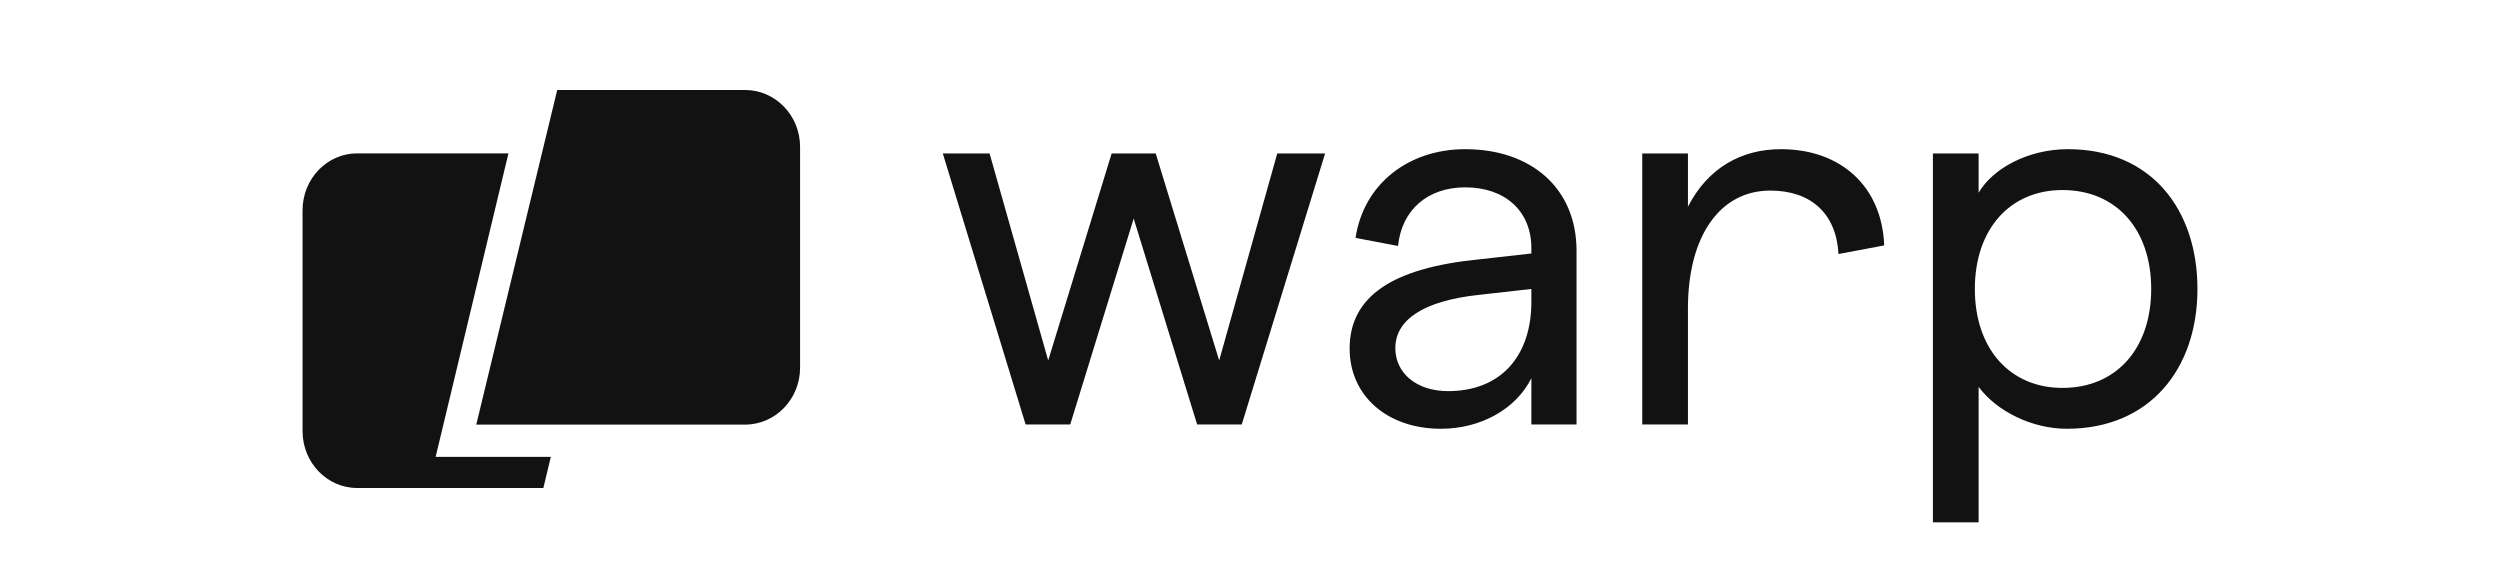
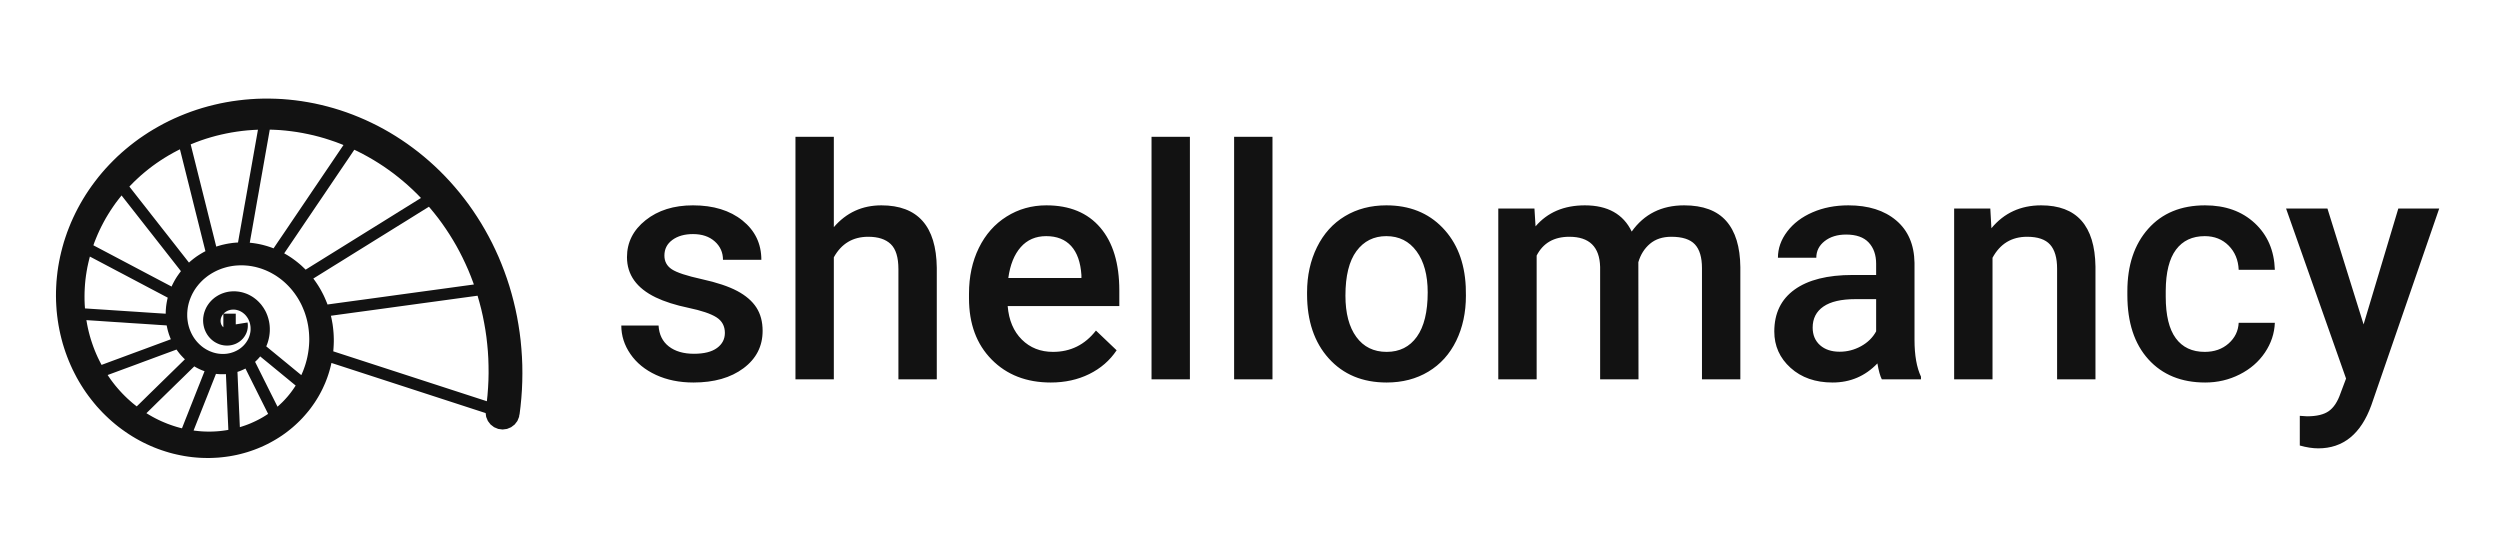
- <svg xmlns="http://www.w3.org/2000/svg" width="764" height="179" viewBox="0 0 764 179" fill="none">
-   <path d="M170.286 27.5H227.682C236.973 27.5 244.505 35.283 244.505 44.884V112.374C244.505 121.975 236.973 129.758 227.682 129.758H145.546L170.286 27.5Z" fill="#121212" />
-   <path d="M155.378 46.873H109.141C99.929 46.873 92.461 54.656 92.461 64.257V131.747C92.461 141.348 99.929 149.131 109.141 149.131H166.048L168.33 139.618H133.131L155.378 46.873Z" fill="#121212" />
-   <path d="M313.427 129.717L288.122 46.903H302.418L320.328 110.164L339.717 46.903H353.19L372.58 110.164L390.325 46.903H404.949L379.481 129.717H365.843L346.454 66.785L327.065 129.717H313.427ZM467.986 75.823C467.986 64.485 459.935 57.255 447.776 57.255C436.438 57.255 428.387 63.992 427.237 75.165L414.256 72.701C416.721 56.269 430.359 45.589 447.776 45.589C467.822 45.589 481.789 57.419 481.789 76.644V129.717H467.986V115.586C463.221 125.117 452.377 131.032 440.382 131.032C423.786 131.032 412.449 120.844 412.449 106.549C412.449 90.611 425.429 81.902 451.884 79.273L467.986 77.466V75.823ZM426.415 106.385C426.415 114.108 432.988 119.53 442.518 119.53C458.621 119.53 467.986 108.849 467.986 92.254V88.31L451.884 90.118C435.124 91.925 426.415 97.676 426.415 106.385ZM575.81 75.001L561.843 77.63C561.186 65.306 553.463 58.241 540.975 58.241C525.694 58.241 515.835 72.043 515.835 94.226V129.717H501.869V46.903H515.835V63.17C521.915 51.34 532.102 45.589 544.262 45.589C562.665 45.589 575.152 57.091 575.81 75.001ZM590.697 159.622V46.903H604.664V58.898C609.1 51.34 619.945 45.589 631.94 45.589C657.408 45.589 671.539 63.992 671.539 88.31C671.539 112.629 657.08 131.032 631.611 131.032C621.095 131.032 610.251 125.774 604.664 118.215V159.622H590.697ZM630.297 118.544C646.728 118.544 657.408 106.549 657.408 88.31C657.408 70.072 646.728 58.077 630.297 58.077C614.194 58.077 603.514 70.072 603.514 88.31C603.514 106.549 614.194 118.544 630.297 118.544Z" fill="#121212" />
+ <svg xmlns="http://www.w3.org/2000/svg" width="804" height="179" viewBox="0 0 804 179" fill="none">
+   <path d="M79.61 103.71 L79.63 103.83 L79.66 103.99 L79.67 104.15 L79.69 104.31 L79.70 104.47 L79.70 104.64 L79.70 104.80 L79.70 104.97 L79.69 105.13 L79.68 105.29 L79.66 105.46 L79.64 105.62 L79.61 105.79 L79.58 105.95 L79.55 106.12 L79.51 106.28 L79.46 106.44 L79.41 106.61 L79.36 106.77 L79.30 106.93 L79.24 107.09 L79.17 107.24 L79.10 107.40 L79.02 107.55 L78.94 107.71 L78.85 107.86 L78.76 108.01 L78.67 108.15 L78.57 108.30 L78.47 108.44 L78.36 108.58 L78.25 108.72 L78.14 108.85 L78.02 108.99 L77.89 109.11 L77.77 109.24 L77.64 109.36 L77.50 109.48 L77.36 109.60 L77.22 109.71 L77.08 109.82 L76.93 109.93 L76.77 110.03 L76.62 110.13 L76.46 110.22 L76.30 110.31 L76.14 110.40 L75.97 110.48 L75.80 110.56 L75.63 110.63 L75.45 110.70 L75.27 110.76 L75.09 110.82 L74.91 110.87 L74.73 110.92 L74.54 110.97 L74.36 111.00 L74.17 111.04 L73.98 111.07 L73.79 111.09 L73.59 111.11 L73.40 111.12 L73.20 111.13 L73.01 111.14 L72.81 111.13 L72.62 111.12 L72.42 111.11 L72.22 111.09 L72.02 111.07 L71.83 111.04 L71.63 111.00 L71.43 110.96 L71.24 110.92 L71.04 110.87 L70.85 110.81 L70.65 110.75 L70.46 110.68 L70.27 110.60 L70.08 110.52 L69.89 110.44 L69.71 110.35 L69.52 110.25 L69.34 110.15 L69.16 110.05 L68.98 109.94 L68.81 109.82 L68.63 109.70 L68.46 109.57 L68.30 109.44 L68.13 109.30 L67.97 109.16 L67.82 109.01 L67.66 108.86 L67.51 108.71 L67.37 108.54 L67.23 108.38 L67.09 108.21 L66.96 108.04 L66.83 107.86 L66.70 107.68 L66.58 107.49 L66.47 107.30 L66.36 107.11 L66.25 106.91 L66.15 106.71 L66.06 106.51 L65.97 106.30 L65.88 106.09 L65.80 105.87 L65.73 105.66 L65.66 105.44 L65.60 105.22 L65.55 104.99 L65.50 104.77 L65.45 104.54 L65.42 104.31 L65.38 104.08 L65.36 103.85 L65.34 103.61 L65.33 103.38 L65.32 103.14 L65.32 102.90 L65.33 102.66 L65.34 102.42 L65.36 102.18 L65.39 101.94 L65.43 101.70 L65.47 101.46 L65.51 101.23 L65.57 100.99 L65.63 100.75 L65.69 100.51 L65.77 100.28 L65.85 100.04 L65.94 99.81 L66.03 99.58 L66.13 99.35 L66.24 99.12 L66.35 98.89 L66.47 98.67 L66.60 98.45 L66.73 98.23 L66.87 98.02 L67.02 97.81 L67.17 97.60 L67.33 97.39 L67.50 97.19 L67.67 97.00 L67.84 96.80 L68.03 96.62 L68.21 96.43 L68.41 96.25 L68.61 96.08 L68.81 95.91 L69.02 95.74 L69.24 95.58 L69.46 95.43 L69.69 95.28 L69.92 95.14 L70.15 95.00 L70.39 94.87 L70.64 94.74 L70.88 94.63 L71.14 94.51 L71.39 94.41 L71.65 94.31 L71.92 94.22 L72.18 94.13 L72.46 94.05 L72.73 93.98 L73.00 93.92 L73.28 93.86 L73.56 93.81 L73.85 93.77 L74.13 93.74 L74.42 93.71 L74.71 93.70 L75.00 93.69 L75.29 93.68 L75.59 93.69 L75.88 93.70 L76.17 93.73 L76.47 93.76 L76.76 93.79 L77.06 93.84 L77.35 93.90 L77.65 93.96 L77.94 94.03 L78.23 94.11 L78.52 94.20 L78.81 94.30 L79.10 94.40 L79.39 94.51 L79.67 94.63 L79.95 94.76 L80.23 94.90 L80.51 95.05 L80.78 95.20 L81.05 95.36 L81.32 95.53 L81.58 95.71 L81.84 95.90 L82.09 96.09 L82.34 96.29 L82.59 96.50 L82.83 96.72 L83.06 96.94 L83.29 97.17 L83.51 97.41 L83.73 97.65 L83.95 97.90 L84.15 98.16 L84.35 98.43 L84.54 98.70 L84.73 98.97 L84.91 99.26 L85.08 99.55 L85.25 99.84 L85.41 100.14 L85.56 100.45 L85.70 100.76 L85.83 101.08 L85.96 101.40 L86.07 101.72 L86.18 102.05 L86.28 102.39 L86.37 102.72 L86.45 103.06 L86.53 103.41 L86.59 103.76 L86.65 104.11 L86.69 104.46 L86.73 104.82 L86.75 105.18 L86.77 105.54 L86.77 105.90 L86.77 106.26 L86.76 106.63 L86.73 107.00 L86.70 107.36 L86.65 107.73 L86.60 108.10 L86.53 108.46 L86.46 108.83 L86.37 109.19 L86.28 109.56 L86.17 109.92 L86.06 110.28 L85.93 110.64 L85.79 111.00 L85.64 111.35 L85.49 111.71 L85.32 112.05 L85.14 112.40 L84.95 112.74 L84.75 113.08 L84.55 113.41 L84.33 113.74 L84.10 114.07 L83.86 114.39 L83.61 114.70 L83.36 115.01 L83.09 115.31 L82.81 115.61 L82.53 115.89 L82.24 116.18 L81.93 116.45 L81.62 116.72 L81.30 116.98 L80.97 117.23 L80.64 117.48 L80.29 117.71 L79.94 117.94 L79.58 118.16 L79.22 118.37 L78.84 118.57 L78.46 118.76 L78.07 118.94 L77.68 119.11 L77.28 119.28 L76.87 119.43 L76.46 119.57 L76.05 119.69 L75.62 119.81 L75.20 119.92 L74.77 120.01 L74.33 120.10 L73.89 120.17 L73.45 120.23 L73.00 120.28 L72.56 120.32 L72.10 120.34 L71.65 120.35 L71.19 120.35 L70.74 120.34 L70.28 120.31 L69.82 120.28 L69.36 120.23 L68.90 120.16 L68.43 120.08 L67.97 119.99 L67.51 119.89 L67.06 119.78 L66.60 119.65 L66.14 119.51 L65.69 119.35 L65.24 119.18 L64.79 119.00 L64.35 118.81 L63.91 118.60 L63.47 118.38 L63.04 118.15 L62.61 117.90 L62.19 117.64 L61.77 117.37 L61.36 117.09 L60.96 116.80 L60.56 116.49 L60.17 116.17 L59.79 115.84 L59.41 115.49 L59.04 115.14 L58.69 114.77 L58.33 114.39 L57.99 114.01 L57.66 113.61 L57.34 113.20 L57.03 112.78 L56.72 112.34 L56.43 111.90 L56.15 111.45 L55.88 110.99 L55.63 110.52 L55.38 110.05 L55.15 109.56 L54.93 109.07 L54.72 108.56 L54.53 108.05 L54.34 107.54 L54.18 107.01 L54.02 106.48 L53.88 105.94 L53.76 105.40 L53.64 104.85 L53.55 104.30 L53.47 103.74 L53.40 103.18 L53.35 102.61 L53.31 102.04 L53.29 101.47 L53.29 100.89 L53.30 100.31 L53.32 99.73 L53.37 99.15 L53.42 98.57 L53.50 97.98 L53.59 97.40 L53.70 96.81 L53.82 96.23 L53.96 95.65 L54.12 95.07 L54.30 94.49 L54.49 93.92 L54.69 93.34 L54.92 92.78 L55.16 92.21 L55.41 91.65 L55.69 91.09 L55.98 90.54 L56.28 90.00 L56.60 89.46 L56.94 88.93 L57.30 88.41 L57.67 87.89 L58.05 87.38 L58.45 86.88 L58.87 86.39 L59.30 85.91 L59.74 85.44 L60.20 84.98 L60.68 84.53 L61.17 84.09 L61.67 83.67 L62.19 83.25 L62.72 82.85 L63.26 82.46 L63.82 82.09 L64.39 81.73 L64.97 81.38 L65.56 81.05 L66.16 80.73 L66.78 80.43 L67.40 80.14 L68.04 79.87 L68.69 79.62 L69.34 79.38 L70.00 79.16 L70.68 78.96 L71.36 78.77 L72.05 78.61 L72.74 78.46 L73.45 78.33 L74.16 78.22 L74.87 78.12 L75.59 78.05 L76.32 78.00 L77.05 77.97 L77.78 77.95 L78.52 77.96 L79.26 77.99 L80.00 78.03 L80.74 78.10 L81.49 78.19 L82.23 78.30 L82.98 78.43 L83.72 78.58 L84.46 78.75 L85.20 78.95 L85.94 79.16 L86.68 79.40 L87.41 79.65 L88.14 79.93 L88.86 80.23 L89.58 80.55 L90.29 80.89 L91.00 81.25 L91.69 81.64 L92.38 82.04 L93.07 82.47 L93.74 82.91 L94.40 83.38 L95.05 83.86 L95.70 84.37 L96.33 84.89 L96.95 85.43 L97.55 86.00 L98.15 86.58 L98.73 87.18 L99.29 87.80 L99.84 88.44 L100.38 89.09 L100.90 89.76 L101.40 90.45 L101.89 91.16 L102.36 91.88 L102.81 92.62 L103.24 93.37 L103.65 94.14 L104.05 94.92 L104.42 95.72 L104.77 96.53 L105.11 97.35 L105.42 98.19 L105.71 99.03 L105.97 99.89 L106.22 100.76 L106.44 101.64 L106.64 102.53 L106.81 103.43 L106.97 104.33 L107.09 105.25 L107.19 106.17 L107.27 107.10 L107.32 108.03 L107.35 108.97 L107.35 109.91 L107.32 110.86 L107.27 111.81 L107.20 112.76 L107.09 113.72 L106.96 114.67 L106.80 115.63 L106.62 116.58 L106.41 117.54 L106.17 118.49 L105.90 119.44 L105.61 120.38 L105.29 121.32 L104.94 122.26 L104.57 123.19 L104.16 124.11 L103.74 125.03 L103.28 125.94 L102.80 126.84 L102.29 127.73 L101.75 128.61 L101.19 129.48 L100.60 130.33 L99.99 131.18 L99.35 132.01 L98.68 132.82 L97.99 133.62 L97.28 134.41 L96.54 135.18 L95.77 135.93 L94.99 136.66 L94.18 137.38 L93.34 138.08 L92.49 138.75 L91.61 139.41 L90.71 140.04 L89.79 140.65 L88.84 141.24 L87.88 141.80 L86.90 142.34 L85.90 142.86 L84.88 143.35 L83.85 143.81 L82.79 144.25 L81.72 144.66 L80.64 145.04 L79.54 145.40 L78.43 145.72 L77.30 146.02 L76.16 146.29 L75.01 146.52 L73.84 146.73 L72.67 146.90 L71.48 147.04 L70.29 147.16 L69.09 147.23 L67.89 147.28 L66.67 147.29 L65.45 147.27 L64.23 147.22 L63.00 147.13 L61.77 147.01 L60.54 146.85 L59.31 146.66 L58.08 146.43 L56.85 146.17 L55.62 145.88 L54.40 145.55 L53.18 145.18 L51.96 144.78 L50.75 144.35 L49.55 143.88 L48.35 143.37 L47.17 142.83 L45.99 142.26 L44.83 141.65 L43.67 141.00 L42.53 140.32 L41.41 139.61 L40.30 138.86 L39.20 138.08 L38.12 137.27 L37.06 136.42 L36.02 135.54 L35.00 134.63 L34.00 133.68 L33.02 132.71 L32.07 131.70 L31.13 130.67 L30.23 129.60 L29.35 128.50 L28.49 127.38 L27.66 126.23 L26.86 125.05 L26.09 123.84 L25.35 122.61 L24.64 121.35 L23.97 120.06 L23.32 118.76 L22.71 117.43 L22.13 116.07 L21.59 114.70 L21.08 113.30 L20.61 111.89 L20.17 110.46 L19.78 109.01 L19.42 107.54 L19.10 106.05 L18.82 104.55 L18.58 103.04 L18.38 101.51 L18.22 99.98 L18.11 98.43 L18.03 96.87 L18.00 95.30 L18.01 93.73 L18.07 92.15 L18.16 90.56 L18.31 88.97 L18.49 87.38 L18.72 85.79 L19.00 84.20 L19.32 82.60 L19.69 81.01 L20.10 79.43 L20.55 77.84 L21.06 76.27 L21.60 74.70 L22.20 73.14 L22.83 71.59 L23.52 70.05 L24.25 68.52 L25.02 67.01 L25.84 65.51 L26.70 64.03 L27.61 62.56 L28.56 61.12 L29.56 59.69 L30.60 58.29 L31.68 56.90 L32.80 55.55 L33.97 54.21 L35.18 52.91 L36.43 51.63 L37.71 50.38 L39.04 49.16 L40.41 47.98 L41.82 46.82 L43.26 45.70 L44.74 44.61 L46.26 43.57 L47.81 42.55 L49.40 41.58 L51.02 40.65 L52.67 39.75 L54.35 38.90 L56.07 38.09 L57.81 37.33 L59.58 36.61 L61.38 35.93 L63.21 35.30 L65.06 34.72 L66.93 34.19 L68.83 33.71 L70.75 33.27 L72.69 32.89 L74.64 32.56 L76.62 32.29 L78.61 32.06 L80.61 31.89 L82.63 31.77 L84.66 31.71 L86.69 31.71 L88.74 31.76 L90.80 31.86 L92.86 32.03 L94.92 32.25 L96.99 32.53 L99.06 32.87 L101.13 33.26 L103.19 33.72 L105.25 34.23 L107.31 34.80 L109.36 35.43 L111.40 36.12 L113.43 36.87 L115.45 37.68 L117.45 38.54 L119.44 39.47 L121.42 40.45 L123.37 41.49 L125.30 42.59 L127.21 43.75 L129.10 44.97 L130.96 46.24 L132.79 47.57 L134.60 48.95 L136.38 50.40 L138.12 51.89 L139.83 53.44 L141.50 55.04 L143.14 56.70 L144.74 58.41 L146.29 60.17 L147.81 61.98 L149.28 63.84 L150.71 65.74 L152.09 67.70 L153.42 69.70 L154.71 71.75 L155.94 73.84 L157.12 75.97 L158.25 78.14 L159.32 80.36 L160.34 82.61 L161.29 84.90 L162.19 87.23 L163.03 89.59 L163.81 91.98 L164.52 94.41 L165.17 96.87 L165.76 99.35 L166.28 101.86 L166.73 104.40 L167.12 106.96 L167.44 109.54 L167.68 112.14 L167.86 114.75 L167.97 117.39 L168.00 120.04 L167.96 122.70 L167.85 125.37 L167.66 128.05 L167.40 130.73 L167.08 133.35 L156.21 131.95 L156.53 129.49 L156.78 127.10 L156.96 124.72 L157.08 122.35 L157.13 119.99 L157.11 117.64 L157.04 115.30 L156.90 112.98 L156.69 110.67 L156.43 108.38 L156.10 106.11 L155.71 103.87 L155.27 101.64 L154.77 99.44 L154.20 97.26 L153.59 95.11 L152.91 92.99 L152.19 90.90 L151.41 88.84 L150.58 86.81 L149.69 84.82 L148.76 82.86 L147.78 80.93 L146.76 79.05 L145.68 77.20 L144.56 75.39 L143.40 73.62 L142.20 71.89 L140.96 70.20 L139.67 68.56 L138.35 66.96 L137.00 65.40 L135.60 63.89 L134.18 62.43 L132.72 61.01 L131.23 59.64 L129.71 58.32 L128.17 57.05 L126.60 55.82 L125.00 54.65 L123.38 53.52 L121.74 52.45 L120.07 51.42 L118.39 50.45 L116.69 49.52 L114.98 48.65 L113.25 47.83 L111.50 47.06 L109.75 46.35 L107.99 45.68 L106.21 45.07 L104.43 44.50 L102.65 43.99 L100.86 43.53 L99.06 43.13 L97.27 42.77 L95.47 42.46 L93.68 42.21 L91.89 42.00 L90.11 41.84 L88.32 41.74 L86.55 41.68 L84.78 41.67 L83.03 41.71 L81.28 41.80 L79.55 41.93 L77.82 42.11 L76.12 42.34 L74.43 42.61 L72.75 42.93 L71.09 43.29 L69.45 43.69 L67.83 44.14 L66.24 44.62 L64.66 45.15 L63.11 45.72 L61.58 46.33 L60.07 46.97 L58.59 47.66 L57.14 48.38 L55.72 49.13 L54.32 49.92 L52.95 50.75 L51.62 51.60 L50.31 52.49 L49.03 53.41 L47.79 54.36 L46.58 55.34 L45.40 56.34 L44.26 57.38 L43.15 58.43 L42.07 59.52 L41.03 60.62 L40.03 61.75 L39.06 62.90 L38.13 64.07 L37.23 65.25 L36.38 66.46 L35.56 67.68 L34.78 68.92 L34.03 70.17 L33.33 71.44 L32.66 72.72 L32.03 74.01 L31.44 75.31 L30.89 76.62 L30.37 77.93 L29.90 79.26 L29.46 80.59 L29.06 81.92 L28.71 83.26 L28.39 84.60 L28.10 85.94 L27.86 87.28 L27.65 88.62 L27.48 89.96 L27.35 91.30 L27.26 92.63 L27.20 93.96 L27.18 95.28 L27.19 96.60 L27.24 97.90 L27.33 99.20 L27.45 100.49 L27.61 101.77 L27.80 103.04 L28.02 104.30 L28.27 105.54 L28.56 106.77 L28.88 107.99 L29.23 109.19 L29.62 110.37 L30.03 111.54 L30.47 112.69 L30.94 113.82 L31.44 114.93 L31.97 116.02 L32.52 117.09 L33.10 118.14 L33.70 119.17 L34.33 120.18 L34.99 121.16 L35.66 122.13 L36.36 123.06 L37.08 123.98 L37.83 124.87 L38.59 125.73 L39.37 126.57 L40.17 127.38 L40.99 128.17 L41.82 128.92 L42.67 129.66 L43.54 130.36 L44.42 131.04 L45.31 131.69 L46.22 132.31 L47.13 132.91 L48.06 133.47 L49.00 134.01 L49.95 134.52 L50.91 135.00 L51.87 135.45 L52.85 135.87 L53.83 136.27 L54.81 136.63 L55.80 136.97 L56.79 137.28 L57.78 137.56 L58.78 137.81 L59.78 138.03 L60.78 138.22 L61.78 138.39 L62.77 138.52 L63.77 138.63 L64.76 138.72 L65.75 138.77 L66.74 138.80 L67.72 138.80 L68.69 138.77 L69.66 138.72 L70.63 138.64 L71.58 138.53 L72.53 138.40 L73.47 138.24 L74.40 138.06 L75.31 137.86 L76.22 137.63 L77.12 137.38 L78.00 137.10 L78.87 136.81 L79.73 136.49 L80.58 136.15 L81.41 135.78 L82.23 135.40 L83.03 135.00 L83.82 134.58 L84.59 134.14 L85.34 133.68 L86.08 133.20 L86.80 132.70 L87.51 132.19 L88.19 131.66 L88.86 131.12 L89.51 130.56 L90.14 129.98 L90.75 129.40 L91.34 128.80 L91.91 128.18 L92.46 127.56 L92.99 126.92 L93.50 126.27 L93.99 125.61 L94.46 124.94 L94.91 124.27 L95.34 123.58 L95.75 122.89 L96.13 122.19 L96.50 121.48 L96.84 120.77 L97.16 120.05 L97.47 119.33 L97.74 118.60 L98.00 117.87 L98.24 117.13 L98.45 116.40 L98.65 115.66 L98.82 114.92 L98.97 114.18 L99.10 113.44 L99.21 112.70 L99.30 111.97 L99.37 111.23 L99.42 110.50 L99.45 109.77 L99.46 109.04 L99.44 108.32 L99.41 107.60 L99.36 106.89 L99.29 106.18 L99.20 105.47 L99.10 104.78 L98.97 104.09 L98.83 103.41 L98.67 102.73 L98.49 102.07 L98.29 101.41 L98.08 100.76 L97.85 100.12 L97.60 99.50 L97.34 98.88 L97.07 98.27 L96.78 97.67 L96.47 97.09 L96.15 96.51 L95.82 95.95 L95.47 95.40 L95.11 94.87 L94.74 94.34 L94.35 93.83 L93.96 93.33 L93.55 92.85 L93.13 92.38 L92.70 91.92 L92.26 91.48 L91.81 91.05 L91.36 90.64 L90.89 90.24 L90.42 89.86 L89.93 89.49 L89.44 89.14 L88.95 88.80 L88.45 88.48 L87.94 88.18 L87.43 87.89 L86.91 87.61 L86.38 87.35 L85.86 87.11 L85.33 86.88 L84.79 86.67 L84.26 86.47 L83.72 86.29 L83.18 86.13 L82.64 85.98 L82.10 85.84 L81.55 85.73 L81.01 85.62 L80.47 85.54 L79.93 85.46 L79.38 85.41 L78.85 85.37 L78.31 85.34 L77.77 85.33 L77.24 85.33 L76.71 85.35 L76.19 85.38 L75.67 85.42 L75.15 85.48 L74.64 85.55 L74.13 85.64 L73.63 85.74 L73.13 85.85 L72.64 85.98 L72.16 86.12 L71.68 86.27 L71.21 86.43 L70.75 86.61 L70.29 86.79 L69.84 86.99 L69.40 87.20 L68.97 87.42 L68.55 87.65 L68.13 87.89 L67.73 88.14 L67.33 88.40 L66.94 88.66 L66.57 88.94 L66.20 89.23 L65.84 89.52 L65.49 89.82 L65.16 90.13 L64.83 90.45 L64.51 90.78 L64.21 91.11 L63.91 91.44 L63.63 91.79 L63.35 92.14 L63.09 92.49 L62.84 92.85 L62.60 93.21 L62.37 93.58 L62.16 93.96 L61.95 94.33 L61.76 94.71 L61.58 95.09 L61.41 95.48 L61.25 95.87 L61.10 96.25 L60.96 96.65 L60.84 97.04 L60.72 97.43 L60.62 97.83 L60.53 98.22 L60.45 98.62 L60.38 99.01 L60.33 99.40 L60.28 99.80 L60.25 100.19 L60.22 100.58 L60.21 100.97 L60.21 101.36 L60.21 101.74 L60.23 102.12 L60.26 102.50 L60.30 102.88 L60.35 103.25 L60.41 103.62 L60.47 103.99 L60.55 104.35 L60.64 104.70 L60.73 105.06 L60.84 105.40 L60.95 105.75 L61.08 106.08 L61.21 106.42 L61.35 106.74 L61.49 107.06 L61.65 107.38 L61.81 107.69 L61.98 107.99 L62.16 108.29 L62.34 108.58 L62.53 108.86 L62.73 109.13 L62.93 109.40 L63.14 109.66 L63.36 109.92 L63.58 110.16 L63.81 110.40 L64.04 110.63 L64.28 110.86 L64.52 111.07 L64.76 111.28 L65.01 111.48 L65.26 111.67 L65.52 111.86 L65.78 112.03 L66.05 112.20 L66.31 112.36 L66.58 112.51 L66.85 112.65 L67.13 112.79 L67.40 112.92 L67.68 113.03 L67.96 113.14 L68.24 113.24 L68.52 113.34 L68.80 113.42 L69.08 113.50 L69.37 113.57 L69.65 113.63 L69.93 113.68 L70.21 113.73 L70.50 113.76 L70.78 113.79 L71.06 113.81 L71.34 113.82 L71.61 113.83 L71.89 113.83 L72.16 113.82 L72.43 113.80 L72.70 113.78 L72.97 113.75 L73.24 113.71 L73.50 113.66 L73.76 113.61 L74.01 113.55 L74.26 113.49 L74.51 113.41 L74.76 113.33 L75.00 113.25 L75.24 113.16 L75.47 113.06 L75.70 112.96 L75.93 112.85 L76.15 112.74 L76.37 112.62 L76.58 112.50 L76.79 112.37 L76.99 112.24 L77.19 112.10 L77.38 111.96 L77.57 111.81 L77.75 111.66 L77.93 111.50 L78.10 111.35 L78.27 111.18 L78.43 111.02 L78.58 110.85 L78.73 110.68 L78.88 110.50 L79.01 110.32 L79.15 110.14 L79.27 109.96 L79.39 109.78 L79.51 109.59 L79.62 109.40 L79.72 109.21 L79.82 109.02 L79.91 108.83 L80.00 108.63 L80.08 108.43 L80.15 108.24 L80.22 108.04 L80.28 107.84 L80.34 107.65 L80.39 107.45 L80.43 107.25 L80.47 107.05 L80.51 106.85 L80.54 106.65 L80.56 106.46 L80.58 106.26 L80.59 106.07 L80.59 105.87 L80.59 105.68 L80.59 105.49 L80.58 105.30 L80.57 105.11 L80.55 104.92 L80.52 104.73 L80.49 104.55 L80.46 104.37 L80.42 104.19 L80.38 104.01 L80.33 103.84 L80.28 103.67 L80.22 103.50 L80.16 103.33 L80.09 103.17 L80.03 103.01 L79.95 102.85 L79.88 102.69 L79.80 102.54 L79.71 102.39 L79.63 102.25 L79.53 102.11 L79.44 101.97 L79.34 101.83 L79.24 101.70 L79.14 101.57 L79.04 101.45 L78.93 101.33 L78.82 101.21 L78.71 101.10 L78.59 100.99 L78.47 100.89 L78.35 100.79 L78.23 100.69 L78.11 100.60 L77.99 100.51 L77.86 100.42 L77.73 100.34 L77.60 100.27 L77.47 100.19 L77.34 100.12 L77.21 100.06 L77.08 100.00 L76.95 99.94 L76.81 99.89 L76.68 99.84 L76.54 99.80 L76.41 99.76 L76.27 99.72 L76.14 99.69 L76.00 99.66 L75.87 99.63 L75.74 99.61 L75.60 99.59 L75.47 99.58 L75.34 99.57 L75.21 99.56 L75.07 99.56 L74.94 99.56 L74.82 99.57 L74.69 99.58 L74.56 99.59 L74.44 99.60 L74.31 99.62 L74.19 99.64 L74.07 99.66 L73.95 99.69 L73.83 99.72 L73.71 99.76 L73.60 99.79 L73.49 99.83 L73.38 99.87 L73.27 99.92 L73.16 99.97 L73.06 100.01 L72.95 100.07 L72.85 100.12 L72.76 100.18 L72.66 100.24 L72.57 100.30 L72.48 100.36 L72.39 100.43 L72.30 100.49 L72.22 100.56 L72.14 100.63 L72.06 100.70 L71.99 100.78 L71.91 100.85 L71.84 100.93 L71.77 101.01 L71.71 101.08 L71.65 101.16 L71.59 101.25 L71.53 101.33 L71.48 101.41 L71.42 101.49 L71.38 101.58 L71.33 101.66 L71.29 101.75 L71.24 101.83 L71.21 101.92 L71.17 102.01 L71.14 102.09 L71.11 102.18 L71.08 102.27 L71.05 102.35 L71.03 102.44 L71.01 102.53 L70.99 102.61 L70.98 102.70 L70.97 102.79 L70.96 102.87 L70.95 102.96 L70.94 103.04 L70.94 103.13 L70.94 103.21 L70.94 103.29 L70.94 103.37 L70.95 103.46 L70.96 103.54 L70.97 103.61 L70.98 103.69 L70.99 103.77 L71.01 103.85 L71.03 103.92 L71.05 104.00 L71.07 104.07 L71.09 104.14 L71.12 104.21 L71.14 104.28 L71.17 104.35 L71.20 104.41 L71.23 104.48 L71.27 104.54 L71.30 104.60 L71.34 104.66 L71.37 104.72 L71.41 104.78 L71.45 104.83 L71.49 104.89 L71.53 104.94 L71.58 104.99 L71.62 105.04 L71.66 105.09 L71.71 105.13 L71.75 105.17 L71.80 105.22 L71.85 105.26 L71.90 105.30 L71.94 105.33 L71.99 105.37 L72.04 105.40 L72.09 105.44 L72.14 105.47 L72.19 105.50 L72.24 105.52 L72.29 105.55 L72.35 105.57 L72.40 105.60 L72.45 105.62 L72.50 105.64 L72.55 105.65 L72.60 105.67 L72.65 105.68 L72.70 105.70 L72.76 105.71 L72.81 105.72 L72.86 105.73 L72.91 105.73 L72.96 105.74 L73.00 105.74 L73.05 105.75 L73.10 105.75 L73.15 105.75 L73.20 105.75 L73.24 105.75 L73.29 105.74 L73.33 105.74 L73.38 105.73 L73.42 105.72 L73.47 105.72 L73.51 105.71 L73.55 105.70 L73.59 105.69 L73.63 105.67 L73.67 105.66 L73.71 105.65 L73.75 105.63 L73.78 105.62 L73.82 105.60 L73.86 105.58 L73.89 105.57 L73.92 105.55 L73.96 105.53 L73.99 105.51 L74.02 105.49 L74.05 105.47 L74.08 105.45 L74.10 105.42 L74.13 105.40 L74.16 105.38 L74.18 105.36 L74.20 105.33 L74.23 105.31 L74.25 105.29 L74.27 105.26 L74.29 105.24 L74.31 105.21 L74.33 105.19 L74.34 105.16 L74.36 105.14 L74.38 105.11 L74.39 105.09 L74.41 105.06 L74.42 105.04 L74.43 105.01 L74.44 104.99 L74.45 104.96 L74.46 104.94 L74.47 104.91 L74.48 104.89 L74.48 104.87 L74.49 104.84 L74.50 104.82 L74.50 104.80 L74.51 104.77 L74.51 104.75 L74.51 104.73 L74.52 104.70 L74.52 104.68 L74.52 104.66 L74.52 104.64 L74.52 104.62 L74.52 104.60 L74.52 104.58 L74.51 104.53 Z M167.12 132.65 L166.93 134.07 L166.39 135.39 L165.52 136.52 L164.38 137.39 L163.06 137.94 L161.64 138.13 L160.22 137.94 L158.90 137.39 L157.77 136.52 L156.90 135.39 L156.35 134.07 L156.16 132.65 L156.35 131.23 L156.90 129.91 L157.77 128.78 L158.90 127.90 L160.22 127.36 L161.64 127.17 L163.06 127.36 L164.38 127.90 L165.52 128.78 L166.39 129.91 L166.93 131.23 Z M158.64 94.41 L153.66 95.09 L148.88 95.74 L144.29 96.37 L139.90 96.97 L135.69 97.54 L131.69 98.09 L127.87 98.61 L124.25 99.11 L120.82 99.58 L117.59 100.02 L114.55 100.43 L111.71 100.82 L109.06 101.18 L106.60 101.52 L104.33 101.83 L102.26 102.11 L101.76 98.41 L103.83 98.13 L106.09 97.82 L108.55 97.48 L111.20 97.12 L114.05 96.73 L117.09 96.32 L120.32 95.88 L123.75 95.41 L127.37 94.91 L131.18 94.39 L135.19 93.84 L139.39 93.27 L143.79 92.67 L148.37 92.04 L153.16 91.39 L158.13 90.71 Z M142.18 63.85 L138.21 66.32 L134.40 68.68 L130.75 70.96 L127.24 73.13 L123.90 75.21 L120.70 77.19 L117.67 79.08 L114.78 80.87 L112.05 82.57 L109.48 84.17 L107.05 85.67 L104.79 87.08 L102.68 88.39 L100.72 89.61 L98.91 90.73 L97.27 91.75 L95.29 88.58 L96.94 87.56 L98.75 86.44 L100.70 85.22 L102.82 83.91 L105.08 82.50 L107.50 81.00 L110.08 79.40 L112.81 77.70 L115.69 75.91 L118.73 74.02 L121.93 72.04 L125.27 69.96 L128.77 67.78 L132.43 65.51 L136.24 63.14 L140.21 60.68 Z M116.67 44.13 L114.24 47.72 L111.91 51.18 L109.66 54.49 L107.52 57.66 L105.47 60.69 L103.51 63.59 L101.64 66.34 L99.88 68.95 L98.20 71.42 L96.62 73.76 L95.14 75.95 L93.75 78.00 L92.45 79.92 L91.25 81.69 L90.15 83.33 L89.14 84.82 L86.04 82.73 L87.06 81.23 L88.16 79.60 L89.36 77.82 L90.66 75.91 L92.05 73.86 L93.53 71.66 L95.11 69.33 L96.78 66.86 L98.55 64.25 L100.41 61.49 L102.37 58.60 L104.42 55.57 L106.57 52.40 L108.81 49.08 L111.15 45.63 L113.58 42.04 Z M87.58 37.01 L86.88 40.98 L86.21 44.79 L85.56 48.45 L84.94 51.96 L84.35 55.31 L83.78 58.50 L83.25 61.55 L82.73 64.43 L82.25 67.17 L81.80 69.74 L81.37 72.17 L80.97 74.43 L80.59 76.55 L80.25 78.51 L79.93 80.31 L79.64 81.96 L75.96 81.31 L76.25 79.66 L76.57 77.86 L76.91 75.90 L77.29 73.78 L77.69 71.52 L78.12 69.09 L78.57 66.51 L79.06 63.78 L79.57 60.90 L80.10 57.85 L80.67 54.66 L81.26 51.31 L81.88 47.80 L82.53 44.14 L83.20 40.33 L83.90 36.36 Z M60.20 41.94 L61.11 45.57 L61.98 49.06 L62.82 52.41 L63.62 55.62 L64.39 58.69 L65.12 61.61 L65.82 64.40 L66.48 67.04 L67.10 69.54 L67.69 71.90 L68.25 74.12 L68.77 76.19 L69.25 78.13 L69.70 79.92 L70.11 81.58 L70.49 83.09 L66.87 83.99 L66.49 82.48 L66.08 80.83 L65.63 79.04 L65.14 77.10 L64.62 75.02 L64.07 72.81 L63.48 70.45 L62.85 67.95 L62.19 65.30 L61.50 62.52 L60.77 59.59 L60.00 56.53 L59.20 53.32 L58.36 49.97 L57.48 46.48 L56.58 42.84 Z M38.81 56.44 L40.96 59.18 L43.02 61.81 L45.00 64.34 L46.90 66.75 L48.71 69.07 L50.44 71.27 L52.08 73.37 L53.65 75.36 L55.13 77.25 L56.52 79.02 L57.83 80.70 L59.06 82.26 L60.20 83.72 L61.26 85.07 L62.24 86.32 L63.13 87.46 L60.19 89.76 L59.30 88.62 L58.32 87.38 L57.26 86.02 L56.12 84.57 L54.89 83.00 L53.58 81.33 L52.19 79.55 L50.71 77.67 L49.15 75.67 L47.50 73.58 L45.77 71.37 L43.96 69.06 L42.06 66.64 L40.08 64.12 L38.02 61.48 L35.87 58.75 Z M26.12 76.82 L28.97 78.33 L31.72 79.78 L34.36 81.17 L36.88 82.50 L39.30 83.78 L41.60 84.99 L43.79 86.15 L45.87 87.25 L47.84 88.29 L49.70 89.27 L51.44 90.19 L53.08 91.05 L54.60 91.85 L56.01 92.60 L57.31 93.29 L58.50 93.91 L56.76 97.22 L55.57 96.59 L54.27 95.90 L52.86 95.16 L51.33 94.35 L49.70 93.49 L47.95 92.57 L46.10 91.59 L44.13 90.55 L42.05 89.45 L39.86 88.29 L37.55 87.08 L35.14 85.80 L32.62 84.47 L29.98 83.08 L27.23 81.63 L24.37 80.12 Z M23.01 98.90 L26.01 99.10 L28.89 99.29 L31.65 99.47 L34.30 99.64 L36.83 99.81 L39.25 99.97 L41.54 100.12 L43.73 100.26 L45.79 100.40 L47.74 100.53 L49.57 100.65 L51.28 100.76 L52.88 100.86 L54.36 100.96 L55.72 101.05 L56.97 101.13 L56.72 104.86 L55.48 104.78 L54.11 104.69 L52.63 104.59 L51.04 104.49 L49.32 104.37 L47.49 104.25 L45.54 104.12 L43.48 103.99 L41.30 103.85 L39.00 103.69 L36.59 103.54 L34.06 103.37 L31.41 103.19 L28.65 103.01 L25.76 102.82 L22.77 102.63 Z M28.69 118.82 L31.31 117.85 L33.82 116.92 L36.24 116.02 L38.55 115.17 L40.76 114.35 L42.87 113.57 L44.88 112.83 L46.78 112.13 L48.58 111.46 L50.28 110.83 L51.88 110.24 L53.38 109.69 L54.77 109.17 L56.07 108.69 L57.26 108.25 L58.35 107.85 L59.64 111.35 L58.55 111.75 L57.36 112.19 L56.07 112.67 L54.68 113.19 L53.18 113.74 L51.58 114.33 L49.88 114.96 L48.08 115.63 L46.17 116.33 L44.17 117.08 L42.06 117.86 L39.85 118.67 L37.53 119.53 L35.12 120.42 L32.60 121.35 L29.99 122.32 Z M41.01 133.59 L42.86 131.78 L44.65 130.04 L46.36 128.37 L47.99 126.76 L49.56 125.23 L51.05 123.77 L52.47 122.38 L53.82 121.06 L55.10 119.81 L56.30 118.64 L57.44 117.53 L58.50 116.49 L59.48 115.53 L60.40 114.63 L61.24 113.81 L62.01 113.05 L64.63 115.72 L63.86 116.48 L63.01 117.30 L62.10 118.20 L61.11 119.16 L60.05 120.20 L58.92 121.31 L57.71 122.49 L56.43 123.73 L55.09 125.05 L53.66 126.44 L52.17 127.90 L50.60 129.43 L48.97 131.04 L47.26 132.71 L45.47 134.45 L43.62 136.27 Z M57.03 141.51 L57.91 139.27 L58.77 137.12 L59.58 135.05 L60.37 133.07 L61.11 131.18 L61.83 129.37 L62.51 127.65 L63.15 126.02 L63.76 124.48 L64.34 123.03 L64.88 121.66 L65.39 120.38 L65.86 119.18 L66.30 118.07 L66.70 117.06 L67.07 116.12 L70.54 117.50 L70.17 118.43 L69.77 119.45 L69.33 120.55 L68.86 121.75 L68.35 123.03 L67.81 124.40 L67.24 125.85 L66.63 127.40 L65.98 129.03 L65.30 130.75 L64.59 132.55 L63.84 134.44 L63.06 136.42 L62.24 138.49 L61.39 140.64 L60.50 142.88 Z M73.61 142.21 L73.51 139.98 L73.42 137.83 L73.33 135.76 L73.24 133.79 L73.16 131.90 L73.08 130.10 L73.01 128.38 L72.94 126.75 L72.87 125.21 L72.81 123.76 L72.75 122.39 L72.69 121.11 L72.64 119.92 L72.59 118.82 L72.55 117.80 L72.51 116.87 L76.24 116.71 L76.28 117.64 L76.33 118.65 L76.37 119.76 L76.43 120.95 L76.48 122.23 L76.54 123.60 L76.60 125.05 L76.67 126.59 L76.74 128.22 L76.82 129.93 L76.89 131.73 L76.98 133.62 L77.06 135.60 L77.15 137.66 L77.25 139.81 L77.34 142.05 Z M87.96 136.58 L87.03 134.72 L86.14 132.93 L85.28 131.21 L84.46 129.57 L83.67 128.00 L82.92 126.50 L82.21 125.07 L81.53 123.72 L80.89 122.43 L80.29 121.23 L79.72 120.09 L79.19 119.02 L78.69 118.03 L78.23 117.11 L77.81 116.27 L77.42 115.49 L80.76 113.82 L81.15 114.60 L81.57 115.44 L82.03 116.36 L82.53 117.36 L83.06 118.42 L83.63 119.56 L84.23 120.76 L84.87 122.05 L85.55 123.40 L86.26 124.83 L87.01 126.33 L87.80 127.90 L88.62 129.54 L89.48 131.26 L90.37 133.05 L91.30 134.91 Z M98.03 126.40 L96.54 125.18 L95.10 124.00 L93.72 122.87 L92.40 121.78 L91.14 120.75 L89.94 119.76 L88.79 118.82 L87.71 117.93 L86.68 117.08 L85.71 116.29 L84.79 115.54 L83.94 114.84 L83.14 114.18 L82.41 113.58 L81.73 113.02 L81.10 112.51 L83.47 109.62 L84.10 110.13 L84.77 110.69 L85.51 111.29 L86.31 111.95 L87.16 112.65 L88.08 113.40 L89.05 114.20 L90.08 115.04 L91.16 115.93 L92.31 116.87 L93.51 117.86 L94.77 118.90 L96.09 119.98 L97.47 121.11 L98.91 122.29 L100.40 123.52 Z M161.06 134.43 L102.52 115.40 L103.67 111.85 L162.22 130.87 Z M71.83 100.88 L75.82 100.88 L75.82 107.35 L71.83 107.35 Z" fill="#121212" />
+   <path d="M233.121 107.07Q233.121 103.77 230.404 102.043Q227.688 100.316 221.391 98.996Q215.094 97.676 210.879 95.645Q201.637 91.176 201.637 82.695Q201.637 75.586 207.629 70.812Q213.621 66.039 222.863 66.039Q232.715 66.039 238.783 70.914Q244.852 75.789 244.852 83.559H232.512Q232.512 80.004 229.871 77.643Q227.23 75.281 222.863 75.281Q218.801 75.281 216.236 77.16Q213.672 79.039 213.672 82.188Q213.672 85.031 216.059 86.605Q218.445 88.18 225.707 89.779Q232.969 91.379 237.107 93.588Q241.246 95.797 243.252 98.895Q245.258 101.992 245.258 106.41Q245.258 113.824 239.113 118.42Q232.969 123.016 223.016 123.016Q216.262 123.016 210.98 120.578Q205.699 118.141 202.754 113.875Q199.809 109.609 199.809 104.684H211.793Q212.047 109.051 215.094 111.412Q218.141 113.773 223.168 113.773Q228.043 113.773 230.582 111.92Q233.121 110.066 233.121 107.07ZM268.16 73.047Q274.203 66.039 283.445 66.039Q301.016 66.039 301.27 86.098V122.0H288.93V86.555Q288.93 80.867 286.467 78.506Q284.004 76.145 279.23 76.145Q271.816 76.145 268.16 82.746V122.0H255.82V44.0H268.16ZM337.934 123.016Q326.203 123.016 318.916 115.627Q311.629 108.238 311.629 95.949V94.426Q311.629 86.199 314.803 79.725Q317.977 73.25 323.715 69.645Q329.453 66.039 336.512 66.039Q347.734 66.039 353.854 73.199Q359.973 80.359 359.973 93.461V98.438H324.07Q324.629 105.242 328.615 109.203Q332.602 113.164 338.645 113.164Q347.125 113.164 352.457 106.309L359.109 112.656Q355.809 117.582 350.299 120.299Q344.789 123.016 337.934 123.016ZM336.461 75.941Q331.383 75.941 328.26 79.496Q325.137 83.051 324.273 89.398H347.785V88.484Q347.379 82.289 344.484 79.115Q341.59 75.941 336.461 75.941ZM382.672 122.0H370.332V44.0H382.672ZM409.23 122.0H396.891V44.0H409.23ZM420.352 94.02Q420.352 85.945 423.551 79.471Q426.75 72.996 432.539 69.518Q438.328 66.039 445.844 66.039Q456.965 66.039 463.896 73.199Q470.828 80.359 471.387 92.191L471.438 95.086Q471.438 103.211 468.314 109.609Q465.191 116.008 459.377 119.512Q453.562 123.016 445.945 123.016Q434.316 123.016 427.334 115.271Q420.352 107.527 420.352 94.629ZM432.691 95.086Q432.691 103.566 436.195 108.365Q439.699 113.164 445.945 113.164Q452.191 113.164 455.67 108.289Q459.148 103.414 459.148 94.02Q459.148 85.691 455.568 80.816Q451.988 75.941 445.844 75.941Q439.801 75.941 436.246 80.74Q432.691 85.539 432.691 95.086ZM493.477 67.055 493.832 72.793Q499.621 66.039 509.676 66.039Q520.695 66.039 524.758 74.469Q530.75 66.039 541.617 66.039Q550.707 66.039 555.15 71.066Q559.594 76.094 559.695 85.895V122.0H547.355V86.25Q547.355 81.02 545.07 78.582Q542.785 76.145 537.504 76.145Q533.289 76.145 530.623 78.404Q527.957 80.664 526.891 84.32L526.941 122.0H514.602V85.844Q514.348 76.145 504.699 76.145Q497.285 76.145 494.188 82.188V122.0H481.848V67.055ZM605.195 122.0Q604.383 120.426 603.773 116.871Q597.883 123.016 589.352 123.016Q581.074 123.016 575.844 118.293Q570.613 113.57 570.613 106.613Q570.613 97.828 577.139 93.131Q583.664 88.434 595.801 88.434H603.367V84.828Q603.367 80.562 600.98 77.998Q598.594 75.434 593.719 75.434Q589.504 75.434 586.812 77.541Q584.121 79.648 584.121 82.898H571.781Q571.781 78.379 574.777 74.443Q577.773 70.508 582.928 68.273Q588.082 66.039 594.43 66.039Q604.078 66.039 609.816 70.889Q615.555 75.738 615.707 84.523V109.305Q615.707 116.719 617.789 121.137V122.0ZM591.637 113.113Q595.293 113.113 598.518 111.336Q601.742 109.559 603.367 106.562V96.203H596.715Q589.859 96.203 586.406 98.59Q582.953 100.977 582.953 105.344Q582.953 108.898 585.314 111.006Q587.676 113.113 591.637 113.113ZM640.082 67.055 640.438 73.402Q646.531 66.039 656.434 66.039Q673.598 66.039 673.902 85.691V122.0H661.562V86.402Q661.562 81.172 659.303 78.658Q657.043 76.145 651.914 76.145Q644.449 76.145 640.793 82.898V122.0H628.453V67.055ZM709.043 113.164Q713.664 113.164 716.711 110.473Q719.758 107.781 719.961 103.82H731.59Q731.387 108.949 728.391 113.393Q725.395 117.836 720.266 120.426Q715.137 123.016 709.195 123.016Q697.668 123.016 690.914 115.551Q684.16 108.086 684.16 94.934V93.664Q684.16 81.121 690.863 73.58Q697.566 66.039 709.145 66.039Q718.945 66.039 725.115 71.752Q731.285 77.465 731.59 86.758H719.961Q719.758 82.035 716.736 78.988Q713.715 75.941 709.043 75.941Q703.051 75.941 699.801 80.283Q696.551 84.625 696.5 93.461V95.441Q696.5 104.379 699.725 108.771Q702.949 113.164 709.043 113.164ZM760.129 104.328 771.301 67.055H784.453L762.617 130.328Q757.59 144.191 745.555 144.191Q742.863 144.191 739.613 143.277V133.73L741.949 133.883Q746.621 133.883 748.982 132.182Q751.344 130.48 752.715 126.469L754.492 121.746L735.195 67.055H748.5Z" fill="#121212" />
</svg>
